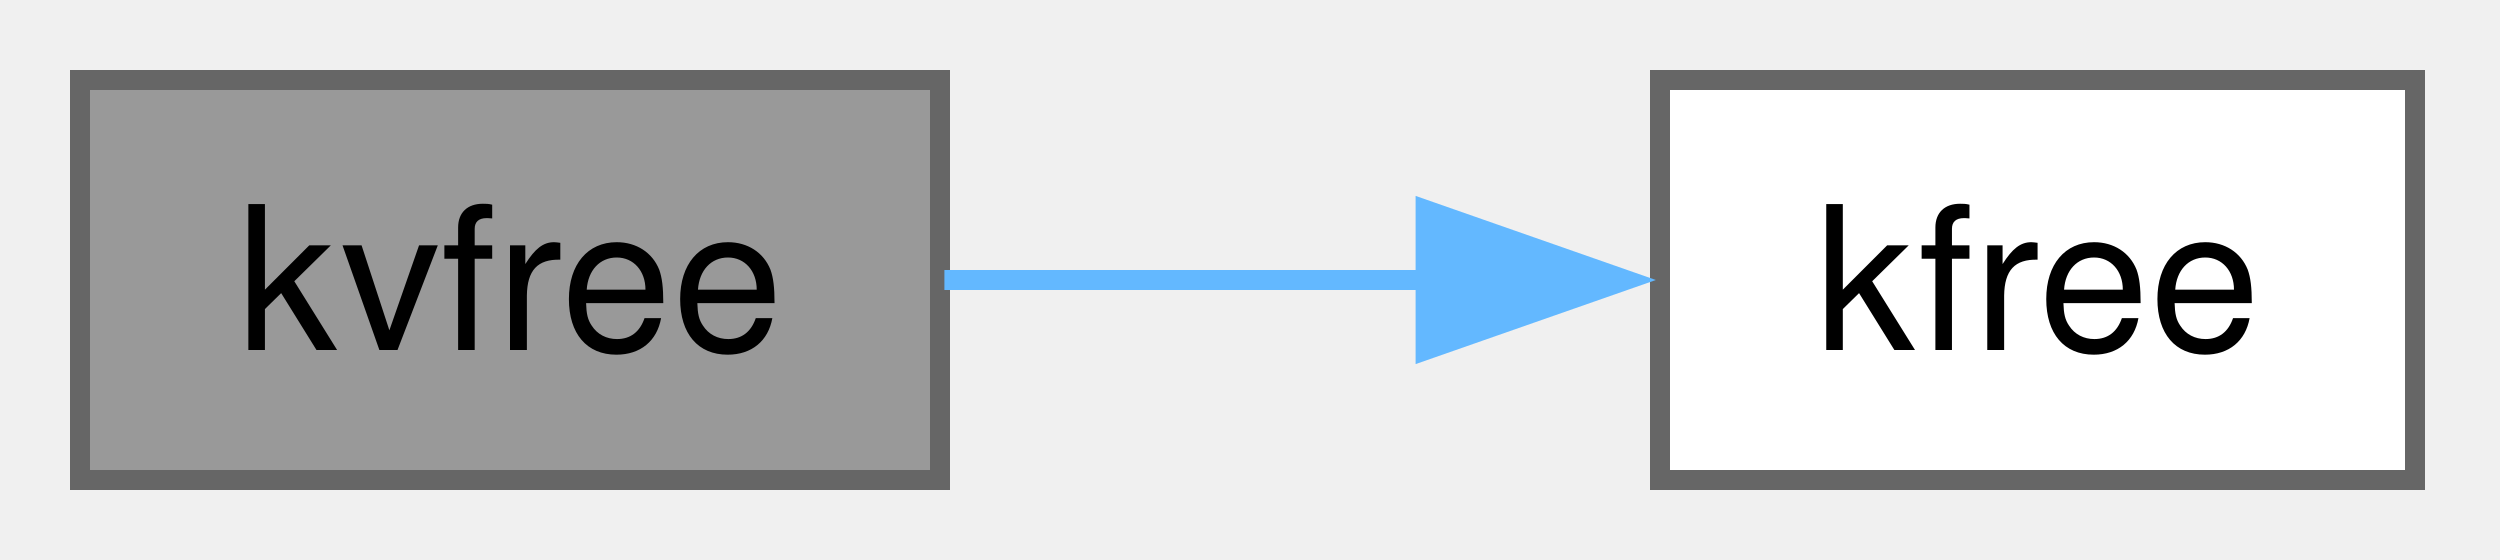
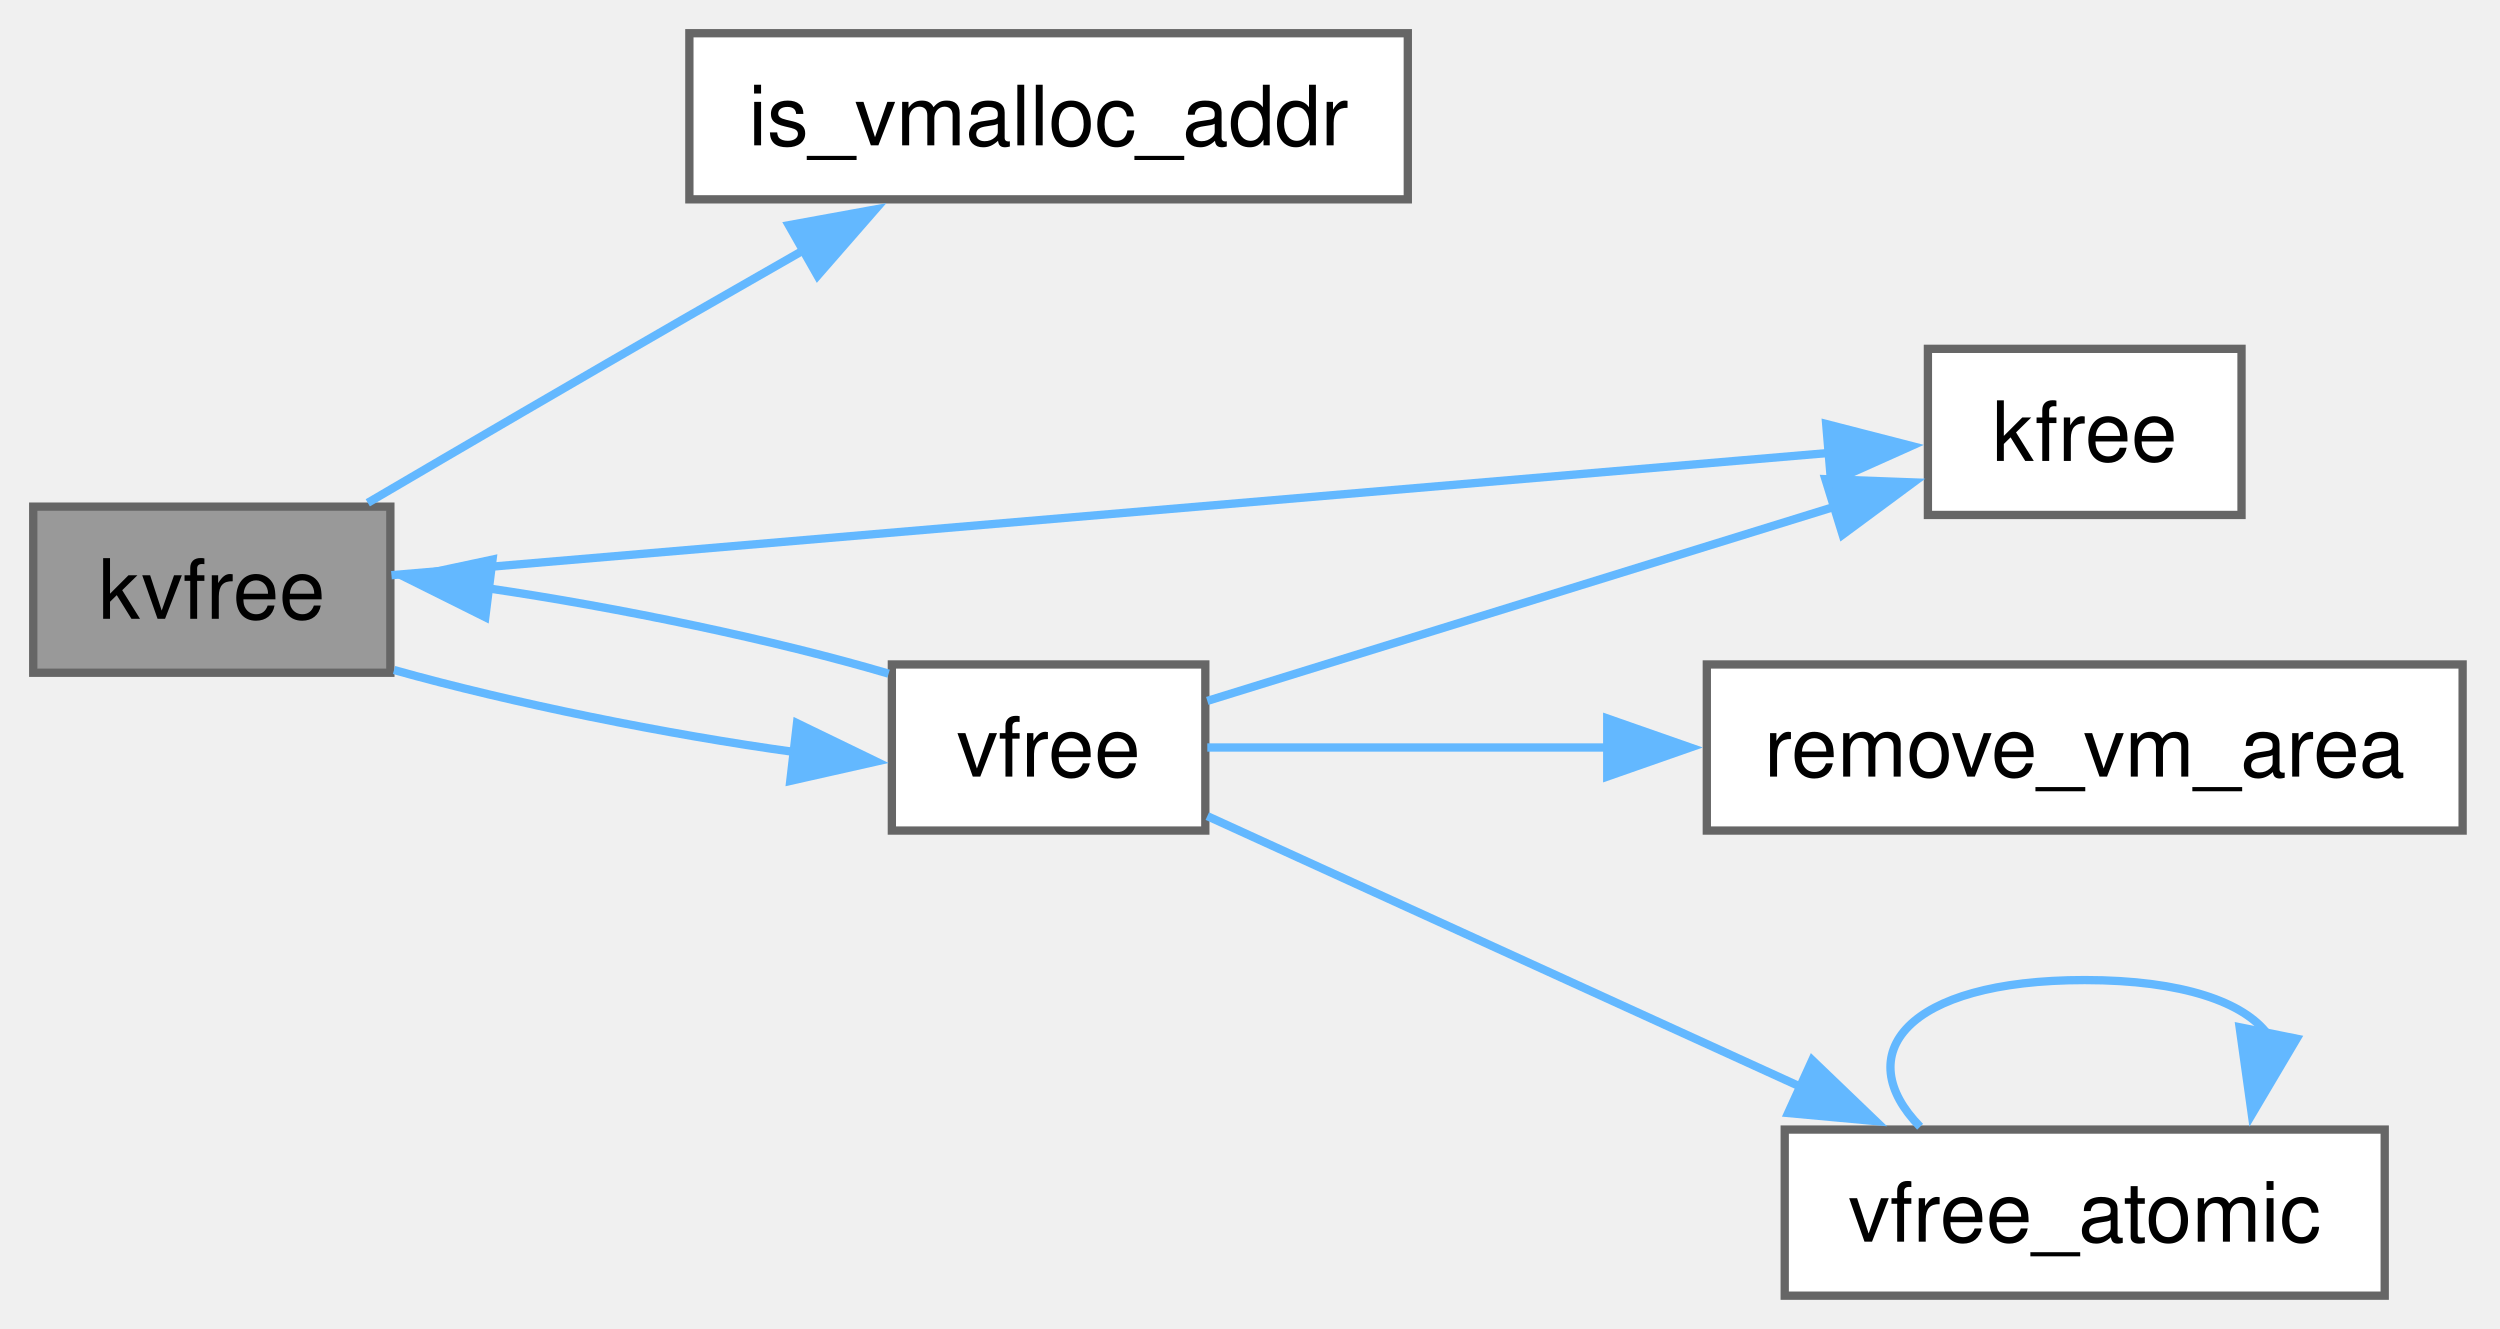
- <svg xmlns="http://www.w3.org/2000/svg" xmlns:xlink="http://www.w3.org/1999/xlink" width="125pt" height="28pt" viewBox="0.00 0.00 125.00 28.00">
-   <g id="graph0" class="graph" transform="scale(1 1) rotate(0) translate(4 24)">
+ <svg xmlns="http://www.w3.org/2000/svg" xmlns:xlink="http://www.w3.org/1999/xlink" width="301pt" height="160pt" viewBox="0.00 0.00 301.00 160.00">
+   <g id="graph0" class="graph" transform="scale(1 1) rotate(0) translate(4 156)">
    <g id="Node000001" class="node">
      <g id="a_Node000001">
        <a xlink:title=" ">
-           <polygon fill="#999999" stroke="#666666" points="43,-20 0,-20 0,0 43,0 43,-20" />
-           <text xml:space="preserve" text-anchor="middle" x="21.5" y="-6.5" font-family="Helvetica,sans-Serif" font-size="10.00">kvfree</text>
+           <polygon fill="#999999" stroke="#666666" points="43,-95 0,-95 0,-75 43,-75 43,-95" />
+           <text xml:space="preserve" text-anchor="middle" x="21.5" y="-81.5" font-family="Helvetica,sans-Serif" font-size="10.00">kvfree</text>
        </a>
      </g>
    </g>
    <g id="Node000002" class="node">
      <g id="a_Node000002">
-         <a xlink:href="slub_8c.html#a97d9c37b943449ab48e32c6d2499261f" target="_top" xlink:title=" ">
-           <polygon fill="white" stroke="#666666" points="116.75,-20 79,-20 79,0 116.75,0 116.75,-20" />
-           <text xml:space="preserve" text-anchor="middle" x="97.88" y="-6.5" font-family="Helvetica,sans-Serif" font-size="10.00">kfree</text>
+         <a xlink:href="vmalloc_8c.html#a11f4356743c8b35598174fba5035aee5" target="_top" xlink:title=" ">
+           <polygon fill="white" stroke="#666666" points="165.5,-152 79,-152 79,-132 165.5,-132 165.5,-152" />
+           <text xml:space="preserve" text-anchor="middle" x="122.25" y="-138.5" font-family="Helvetica,sans-Serif" font-size="10.00">is_vmalloc_addr</text>
        </a>
      </g>
    </g>
    <g id="edge1_Node000001_Node000002" class="edge">
      <g id="a_edge1_Node000001_Node000002">
        <a xlink:title=" ">
-           <path fill="none" stroke="#63b8ff" d="M43.22,-10C50.73,-10 59.36,-10 67.47,-10" />
-           <polygon fill="#63b8ff" stroke="#63b8ff" points="67.28,-13.5 77.28,-10 67.28,-6.5 67.28,-13.5" />
+           <path fill="none" stroke="#63b8ff" d="M40.28,-95.46C51.39,-101.98 66.01,-110.52 79,-118 83.48,-120.58 88.24,-123.3 92.88,-125.95" />
+           <polygon fill="#63b8ff" stroke="#63b8ff" points="90.97,-128.89 101.4,-130.79 94.43,-122.8 90.97,-128.89" />
+         </a>
+       </g>
+     </g>
+     <g id="Node000003" class="node">
+       <g id="a_Node000003">
+         <a xlink:href="slub_8c.html#a97d9c37b943449ab48e32c6d2499261f" target="_top" xlink:title=" ">
+           <polygon fill="white" stroke="#666666" points="265.88,-114 228.12,-114 228.12,-94 265.88,-94 265.88,-114" />
+           <text xml:space="preserve" text-anchor="middle" x="247" y="-100.5" font-family="Helvetica,sans-Serif" font-size="10.00">kfree</text>
+         </a>
+       </g>
+     </g>
+     <g id="edge2_Node000001_Node000003" class="edge">
+       <g id="a_edge2_Node000001_Node000003">
+         <a xlink:title=" ">
+           <path fill="none" stroke="#63b8ff" d="M43.13,-86.75C82.91,-90.14 170.35,-97.57 216.36,-101.48" />
+           <polygon fill="#63b8ff" stroke="#63b8ff" points="215.87,-104.95 226.13,-102.31 216.46,-97.98 215.87,-104.95" />
+         </a>
+       </g>
+     </g>
+     <g id="Node000004" class="node">
+       <g id="a_Node000004">
+         <a xlink:href="vmalloc_8c.html#a2aeead9450a5b920c65bea908edead23" target="_top" xlink:title=" ">
+           <polygon fill="white" stroke="#666666" points="141.12,-76 103.38,-76 103.38,-56 141.12,-56 141.12,-76" />
+           <text xml:space="preserve" text-anchor="middle" x="122.25" y="-62.5" font-family="Helvetica,sans-Serif" font-size="10.00">vfree</text>
+         </a>
+       </g>
+     </g>
+     <g id="edge3_Node000001_Node000004" class="edge">
+       <g id="a_edge3_Node000001_Node000004">
+         <a xlink:title=" ">
+           <path fill="none" stroke="#63b8ff" d="M43.44,-75.33C57.52,-71.38 76.27,-67.57 91.84,-65.43" />
+           <polygon fill="#63b8ff" stroke="#63b8ff" points="91.96,-68.93 101.49,-64.31 91.15,-61.98 91.96,-68.93" />
+         </a>
+       </g>
+     </g>
+     <g id="edge5_Node000004_Node000001" class="edge">
+       <g id="a_edge5_Node000004_Node000001">
+         <a xlink:title=" ">
+           <path fill="none" stroke="#63b8ff" d="M102.99,-74.89C89.43,-78.9 70.57,-82.86 54.52,-85.2" />
+           <polygon fill="#63b8ff" stroke="#63b8ff" points="54.43,-81.69 44.94,-86.42 55.3,-88.63 54.43,-81.69" />
+         </a>
+       </g>
+     </g>
+     <g id="edge4_Node000004_Node000003" class="edge">
+       <g id="a_edge4_Node000004_Node000003">
+         <a xlink:title=" ">
+           <path fill="none" stroke="#63b8ff" d="M141.36,-71.61C161.31,-77.78 193.65,-87.79 217.11,-95.06" />
+           <polygon fill="#63b8ff" stroke="#63b8ff" points="215.78,-98.31 226.37,-97.92 217.85,-91.62 215.78,-98.31" />
+         </a>
+       </g>
+     </g>
+     <g id="Node000005" class="node">
+       <g id="a_Node000005">
+         <a xlink:href="vmalloc_8c.html#ae57ef71b686f9e0fa536cd948632082f" target="_top" xlink:title=" ">
+           <polygon fill="white" stroke="#666666" points="292.5,-76 201.5,-76 201.5,-56 292.5,-56 292.5,-76" />
+           <text xml:space="preserve" text-anchor="middle" x="247" y="-62.5" font-family="Helvetica,sans-Serif" font-size="10.00">remove_vm_area</text>
+         </a>
+       </g>
+     </g>
+     <g id="edge6_Node000004_Node000005" class="edge">
+       <g id="a_edge6_Node000004_Node000005">
+         <a xlink:title=" ">
+           <path fill="none" stroke="#63b8ff" d="M141.36,-66C154.22,-66 172.23,-66 189.69,-66" />
+           <polygon fill="#63b8ff" stroke="#63b8ff" points="189.51,-69.5 199.51,-66 189.51,-62.5 189.51,-69.5" />
+         </a>
+       </g>
+     </g>
+     <g id="Node000006" class="node">
+       <g id="a_Node000006">
+         <a xlink:href="vmalloc_8c.html#a876e3efe295a93f23b3dadee17edb49a" target="_top" xlink:title=" ">
+           <polygon fill="white" stroke="#666666" points="283.12,-20 210.88,-20 210.88,0 283.12,0 283.12,-20" />
+           <text xml:space="preserve" text-anchor="middle" x="247" y="-6.5" font-family="Helvetica,sans-Serif" font-size="10.00">vfree_atomic</text>
+         </a>
+       </g>
+     </g>
+     <g id="edge7_Node000004_Node000006" class="edge">
+       <g id="a_edge7_Node000004_Node000006">
+         <a xlink:title=" ">
+           <path fill="none" stroke="#63b8ff" d="M141.36,-57.74C160.13,-49.17 189.88,-35.6 212.87,-25.11" />
+           <polygon fill="#63b8ff" stroke="#63b8ff" points="214.19,-28.36 221.84,-21.02 211.29,-21.99 214.19,-28.36" />
+         </a>
+       </g>
+     </g>
+     <g id="edge8_Node000006_Node000006" class="edge">
+       <g id="a_edge8_Node000006_Node000006">
+         <a xlink:title=" ">
+           <path fill="none" stroke="#63b8ff" d="M227.18,-20.34C218.71,-28.98 225.31,-38 247,-38 258.86,-38 266.21,-35.3 269.05,-31.44" />
+           <polygon fill="#63b8ff" stroke="#63b8ff" points="272.52,-30.94 267.12,-21.82 265.65,-32.32 272.52,-30.94" />
        </a>
      </g>
    </g>
  </g>
</svg>
